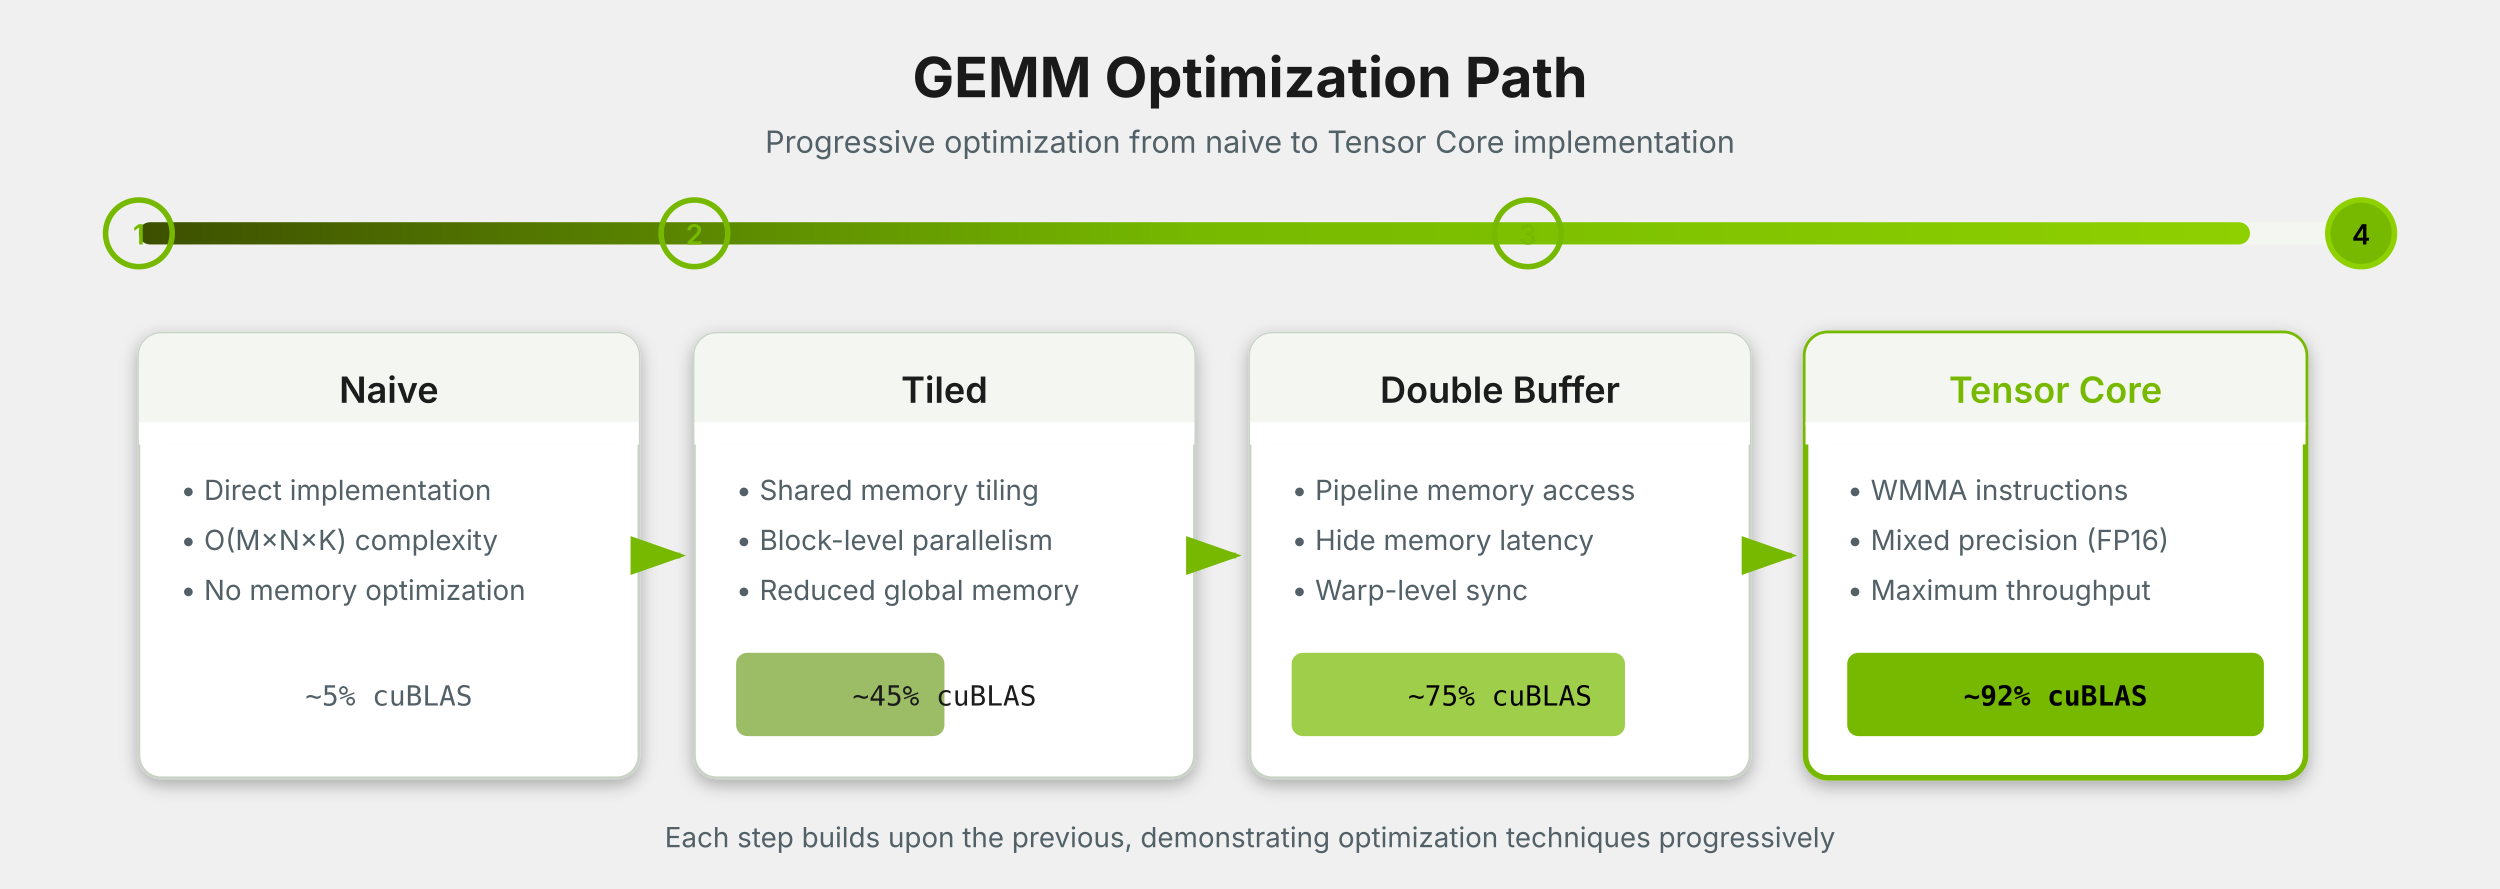
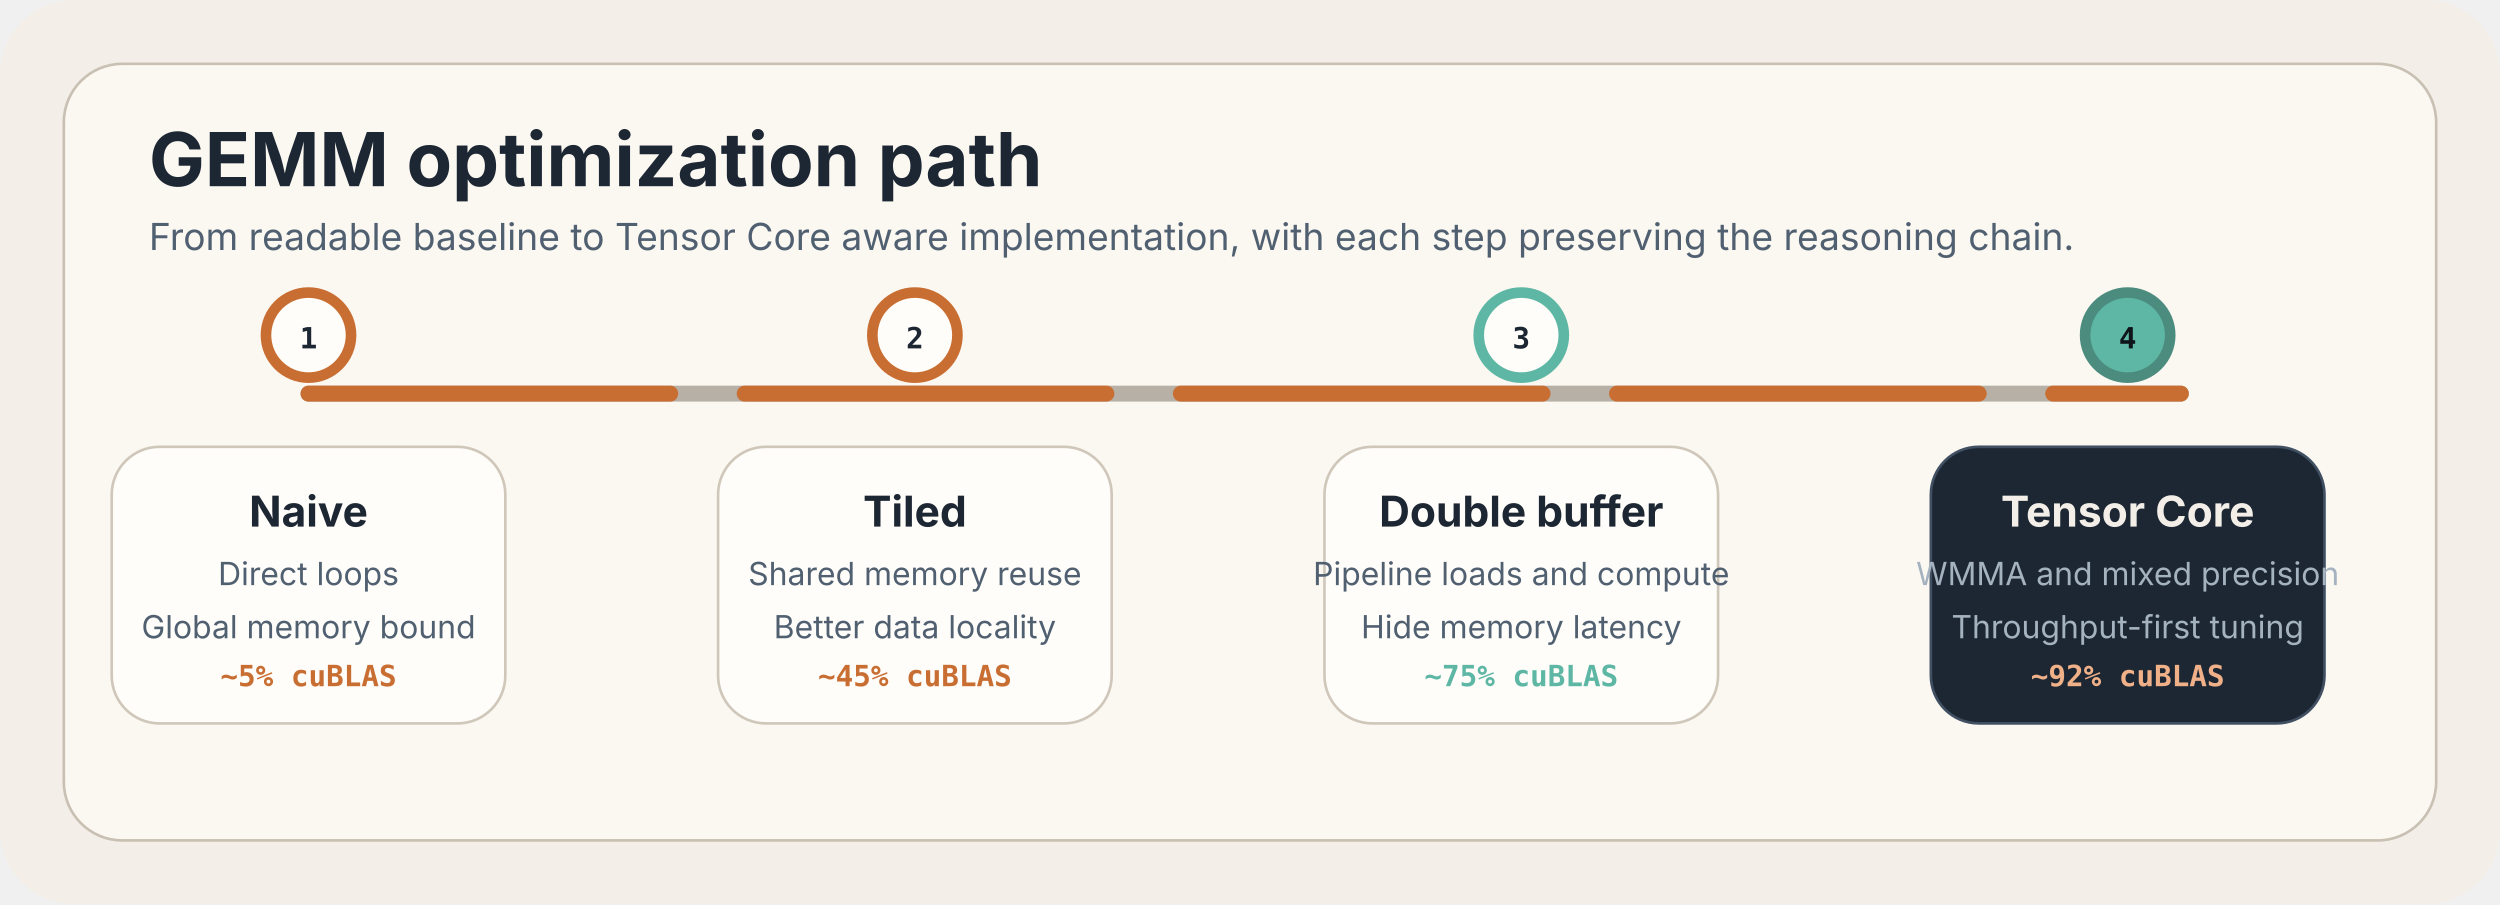
- <svg xmlns="http://www.w3.org/2000/svg" viewBox="0 0 900 320" width="900" height="320">
-   <defs>
-     <linearGradient id="nvidiaGreen" x1="0%" y1="0%" x2="100%" y2="0%">
-       <stop offset="0%" style="stop-color:#5A9100;stop-opacity:1" />
-       <stop offset="100%" style="stop-color:#76B900;stop-opacity:1" />
-     </linearGradient>
-     <linearGradient id="progressGrad" x1="0%" y1="0%" x2="100%" y2="0%">
-       <stop offset="0%" style="stop-color:#3d4f00;stop-opacity:1" />
-       <stop offset="50%" style="stop-color:#76B900;stop-opacity:1" />
-       <stop offset="100%" style="stop-color:#8ED000;stop-opacity:1" />
-     </linearGradient>
-     <filter id="shadow">
-       <feDropShadow dx="0" dy="2" stdDeviation="3" flood-color="#000" flood-opacity="0.3" />
-     </filter>
-     <marker id="arrowhead" markerWidth="10" markerHeight="7" refX="9" refY="3.5" orient="auto">
-       <polygon points="0 0, 10 3.5, 0 7" fill="#76B900" />
-     </marker>
-   </defs>
-   <rect width="900" height="320" fill="transparent" />
-   <text x="450" y="35" text-anchor="middle" font-family="Inter, system-ui, sans-serif" font-size="20" font-weight="700" fill="#1A1A1A">
-     GEMM Optimization Path
-   </text>
-   <text x="450" y="55" text-anchor="middle" font-family="Inter, system-ui, sans-serif" font-size="11" fill="#526167">
-     Progressive optimization from naive to Tensor Core implementation
-   </text>
-   <rect x="50" y="80" width="800" height="8" rx="4" fill="#F4F7F1" />
-   <rect x="50" y="80" width="760" height="8" rx="4" fill="url(#progressGrad)" />
-   <g transform="translate(50, 80)">
-     <circle cx="0" cy="4" r="12" fill="transparent" stroke="#76B900" stroke-width="2" />
-     <text x="0" y="8" text-anchor="middle" font-family="Inter, system-ui, sans-serif" font-size="10" font-weight="600" fill="#76B900">1</text>
-     <circle cx="200" cy="4" r="12" fill="transparent" stroke="#76B900" stroke-width="2" />
-     <text x="200" y="8" text-anchor="middle" font-family="Inter, system-ui, sans-serif" font-size="10" font-weight="600" fill="#76B900">2</text>
-     <circle cx="500" cy="4" r="12" fill="transparent" stroke="#76B900" stroke-width="2" />
-     <text x="500" y="8" text-anchor="middle" font-family="Inter, system-ui, sans-serif" font-size="10" font-weight="600" fill="#76B900">3</text>
-     <circle cx="800" cy="4" r="12" fill="#76B900" stroke="#8ED000" stroke-width="2" />
-     <text x="800" y="8" text-anchor="middle" font-family="Inter, system-ui, sans-serif" font-size="10" font-weight="600" fill="#000">4</text>
+ <svg xmlns="http://www.w3.org/2000/svg" viewBox="0 0 940 340" width="940" height="340" fill="none">
+   <rect width="940" height="340" rx="28" fill="#F3EFE8" />
+   <rect x="24" y="24" width="892" height="292" rx="22" fill="#FBF8F2" stroke="#C9C0B4" />
+   <text x="56" y="70" fill="#1D2733" font-family="Inter, Arial, sans-serif" font-size="28" font-weight="700">GEMM optimization path</text>
+   <text x="56" y="94" fill="#506071" font-family="Inter, Arial, sans-serif" font-size="14">From readable baseline to Tensor Core aware implementation, with each step preserving the reasoning chain.</text>
+   <line x1="116" y1="148" x2="820" y2="148" stroke="#B7B0A6" stroke-width="6" stroke-linecap="round" />
+   <line x1="116" y1="148" x2="820" y2="148" stroke="#C96E32" stroke-width="6" stroke-linecap="round" stroke-dasharray="136 28" />
+   <g transform="translate(116 126)">
+     <circle r="16" fill="#FFFDF9" stroke="#C96E32" stroke-width="4" />
+     <text y="5" text-anchor="middle" fill="#1D2733" font-family="JetBrains Mono, monospace" font-size="11" font-weight="600">1</text>
+     <rect x="-74" y="42" width="148" height="104" rx="18" fill="#FFFDF9" stroke="#D0C7BB" />
+     <text y="72" text-anchor="middle" fill="#1D2733" font-family="Inter, Arial, sans-serif" font-size="16" font-weight="700">Naive</text>
+     <text y="94" text-anchor="middle" fill="#506071" font-family="Inter, Arial, sans-serif" font-size="12">Direct loops</text>
+     <text y="114" text-anchor="middle" fill="#506071" font-family="Inter, Arial, sans-serif" font-size="12">Global memory bound</text>
+     <text y="132" text-anchor="middle" fill="#C96E32" font-family="JetBrains Mono, monospace" font-size="11" font-weight="600">~5% cuBLAS</text>
  </g>
-   <g transform="translate(50, 120)">
-     <g filter="url(#shadow)">
-       <rect x="0" y="0" width="180" height="160" rx="8" fill="#FFFFFF" stroke="#C9D4C7" stroke-width="1" />
-       <rect x="0" y="0" width="180" height="40" rx="8" fill="#F4F7F1" />
-       <rect x="0" y="32" width="180" height="8" fill="#FFFFFF" />
-       <text x="90" y="25" text-anchor="middle" font-family="Inter, system-ui, sans-serif" font-size="13" font-weight="600" fill="#1A1A1A">Naive</text>
-       <text x="15" y="60" font-family="Inter, system-ui, sans-serif" font-size="10" fill="#526167">• Direct implementation</text>
-       <text x="15" y="78" font-family="Inter, system-ui, sans-serif" font-size="10" fill="#526167">• O(M×N×K) complexity</text>
-       <text x="15" y="96" font-family="Inter, system-ui, sans-serif" font-size="10" fill="#526167">• No memory optimization</text>
-       <rect x="15" y="115" width="150" height="30" rx="4" fill="transparent" />
-       <text x="90" y="134" text-anchor="middle" font-family="JetBrains Mono, monospace" font-size="10" fill="#526167">~5% cuBLAS</text>
-     </g>
-     <g filter="url(#shadow)">
-       <rect x="200" y="0" width="180" height="160" rx="8" fill="#FFFFFF" stroke="#C9D4C7" stroke-width="1" />
-       <rect x="200" y="0" width="180" height="40" rx="8" fill="#F4F7F1" />
-       <rect x="200" y="32" width="180" height="8" fill="#FFFFFF" />
-       <text x="290" y="25" text-anchor="middle" font-family="Inter, system-ui, sans-serif" font-size="13" font-weight="600" fill="#1A1A1A">Tiled</text>
-       <text x="215" y="60" font-family="Inter, system-ui, sans-serif" font-size="10" fill="#526167">• Shared memory tiling</text>
-       <text x="215" y="78" font-family="Inter, system-ui, sans-serif" font-size="10" fill="#526167">• Block-level parallelism</text>
-       <text x="215" y="96" font-family="Inter, system-ui, sans-serif" font-size="10" fill="#526167">• Reduced global memory</text>
-       <rect x="215" y="115" width="150" height="30" rx="4" fill="transparent" />
-       <rect x="215" y="115" width="75" height="30" rx="4" fill="#5A9100" opacity="0.6" />
-       <text x="290" y="134" text-anchor="middle" font-family="JetBrains Mono, monospace" font-size="10" fill="#1A1A1A">~45% cuBLAS</text>
-     </g>
-     <g filter="url(#shadow)">
-       <rect x="400" y="0" width="180" height="160" rx="8" fill="#FFFFFF" stroke="#C9D4C7" stroke-width="1" />
-       <rect x="400" y="0" width="180" height="40" rx="8" fill="#F4F7F1" />
-       <rect x="400" y="32" width="180" height="8" fill="#FFFFFF" />
-       <text x="490" y="25" text-anchor="middle" font-family="Inter, system-ui, sans-serif" font-size="13" font-weight="600" fill="#1A1A1A">Double Buffer</text>
-       <text x="415" y="60" font-family="Inter, system-ui, sans-serif" font-size="10" fill="#526167">• Pipeline memory access</text>
-       <text x="415" y="78" font-family="Inter, system-ui, sans-serif" font-size="10" fill="#526167">• Hide memory latency</text>
-       <text x="415" y="96" font-family="Inter, system-ui, sans-serif" font-size="10" fill="#526167">• Warp-level sync</text>
-       <rect x="415" y="115" width="150" height="30" rx="4" fill="transparent" />
-       <rect x="415" y="115" width="120" height="30" rx="4" fill="#76B900" opacity="0.7" />
-       <text x="490" y="134" text-anchor="middle" font-family="JetBrains Mono, monospace" font-size="10" fill="#000">~75% cuBLAS</text>
-     </g>
-     <g filter="url(#shadow)">
-       <rect x="600" y="0" width="180" height="160" rx="8" fill="#FFFFFF" stroke="#76B900" stroke-width="2" />
-       <rect x="600" y="0" width="180" height="40" rx="8" fill="#F4F7F1" />
-       <rect x="600" y="32" width="180" height="8" fill="#FFFFFF" />
-       <text x="690" y="25" text-anchor="middle" font-family="Inter, system-ui, sans-serif" font-size="13" font-weight="600" fill="#76B900">Tensor Core</text>
-       <text x="615" y="60" font-family="Inter, system-ui, sans-serif" font-size="10" fill="#526167">• WMMA instructions</text>
-       <text x="615" y="78" font-family="Inter, system-ui, sans-serif" font-size="10" fill="#526167">• Mixed precision (FP16)</text>
-       <text x="615" y="96" font-family="Inter, system-ui, sans-serif" font-size="10" fill="#526167">• Maximum throughput</text>
-       <rect x="615" y="115" width="150" height="30" rx="4" fill="#76B900" />
-       <text x="690" y="134" text-anchor="middle" font-family="JetBrains Mono, monospace" font-size="10" font-weight="600" fill="#000">~92% cuBLAS</text>
-     </g>
+   <g transform="translate(344 126)">
+     <circle r="16" fill="#FFFDF9" stroke="#C96E32" stroke-width="4" />
+     <text y="5" text-anchor="middle" fill="#1D2733" font-family="JetBrains Mono, monospace" font-size="11" font-weight="600">2</text>
+     <rect x="-74" y="42" width="148" height="104" rx="18" fill="#FFFDF9" stroke="#D0C7BB" />
+     <text y="72" text-anchor="middle" fill="#1D2733" font-family="Inter, Arial, sans-serif" font-size="16" font-weight="700">Tiled</text>
+     <text y="94" text-anchor="middle" fill="#506071" font-family="Inter, Arial, sans-serif" font-size="12">Shared memory reuse</text>
+     <text y="114" text-anchor="middle" fill="#506071" font-family="Inter, Arial, sans-serif" font-size="12">Better data locality</text>
+     <text y="132" text-anchor="middle" fill="#C96E32" font-family="JetBrains Mono, monospace" font-size="11" font-weight="600">~45% cuBLAS</text>
  </g>
-   <path d="M 235 200 L 245 200" stroke="#76B900" stroke-width="2" marker-end="url(#arrowhead)" />
-   <path d="M 435 200 L 445 200" stroke="#76B900" stroke-width="2" marker-end="url(#arrowhead)" />
-   <path d="M 635 200 L 645 200" stroke="#76B900" stroke-width="2" marker-end="url(#arrowhead)" />
-   <text x="450" y="305" text-anchor="middle" font-family="Inter, system-ui, sans-serif" font-size="10" fill="#526167">
-     Each step builds upon the previous, demonstrating optimization techniques progressively
-   </text>
+   <g transform="translate(572 126)">
+     <circle r="16" fill="#FFFDF9" stroke="#5DB7A4" stroke-width="4" />
+     <text y="5" text-anchor="middle" fill="#1D2733" font-family="JetBrains Mono, monospace" font-size="11" font-weight="600">3</text>
+     <rect x="-74" y="42" width="148" height="104" rx="18" fill="#FFFDF9" stroke="#D0C7BB" />
+     <text y="72" text-anchor="middle" fill="#1D2733" font-family="Inter, Arial, sans-serif" font-size="16" font-weight="700">Double buffer</text>
+     <text y="94" text-anchor="middle" fill="#506071" font-family="Inter, Arial, sans-serif" font-size="12">Pipeline loads and compute</text>
+     <text y="114" text-anchor="middle" fill="#506071" font-family="Inter, Arial, sans-serif" font-size="12">Hide memory latency</text>
+     <text y="132" text-anchor="middle" fill="#5DB7A4" font-family="JetBrains Mono, monospace" font-size="11" font-weight="600">~75% cuBLAS</text>
+   </g>
+   <g transform="translate(800 126)">
+     <circle r="16" fill="#5DB7A4" stroke="#4B8C7F" stroke-width="4" />
+     <text y="5" text-anchor="middle" fill="#0F141A" font-family="JetBrains Mono, monospace" font-size="11" font-weight="700">4</text>
+     <rect x="-74" y="42" width="148" height="104" rx="18" fill="#1D2733" stroke="#405062" />
+     <text y="72" text-anchor="middle" fill="#F3EFE8" font-family="Inter, Arial, sans-serif" font-size="16" font-weight="700">Tensor Core</text>
+     <text y="94" text-anchor="middle" fill="#A5B2C0" font-family="Inter, Arial, sans-serif" font-size="12">WMMA and mixed precision</text>
+     <text y="114" text-anchor="middle" fill="#A5B2C0" font-family="Inter, Arial, sans-serif" font-size="12">Throughput-first tuning</text>
+     <text y="132" text-anchor="middle" fill="#F0B189" font-family="JetBrains Mono, monospace" font-size="11" font-weight="600">~92% cuBLAS</text>
+   </g>
</svg>
